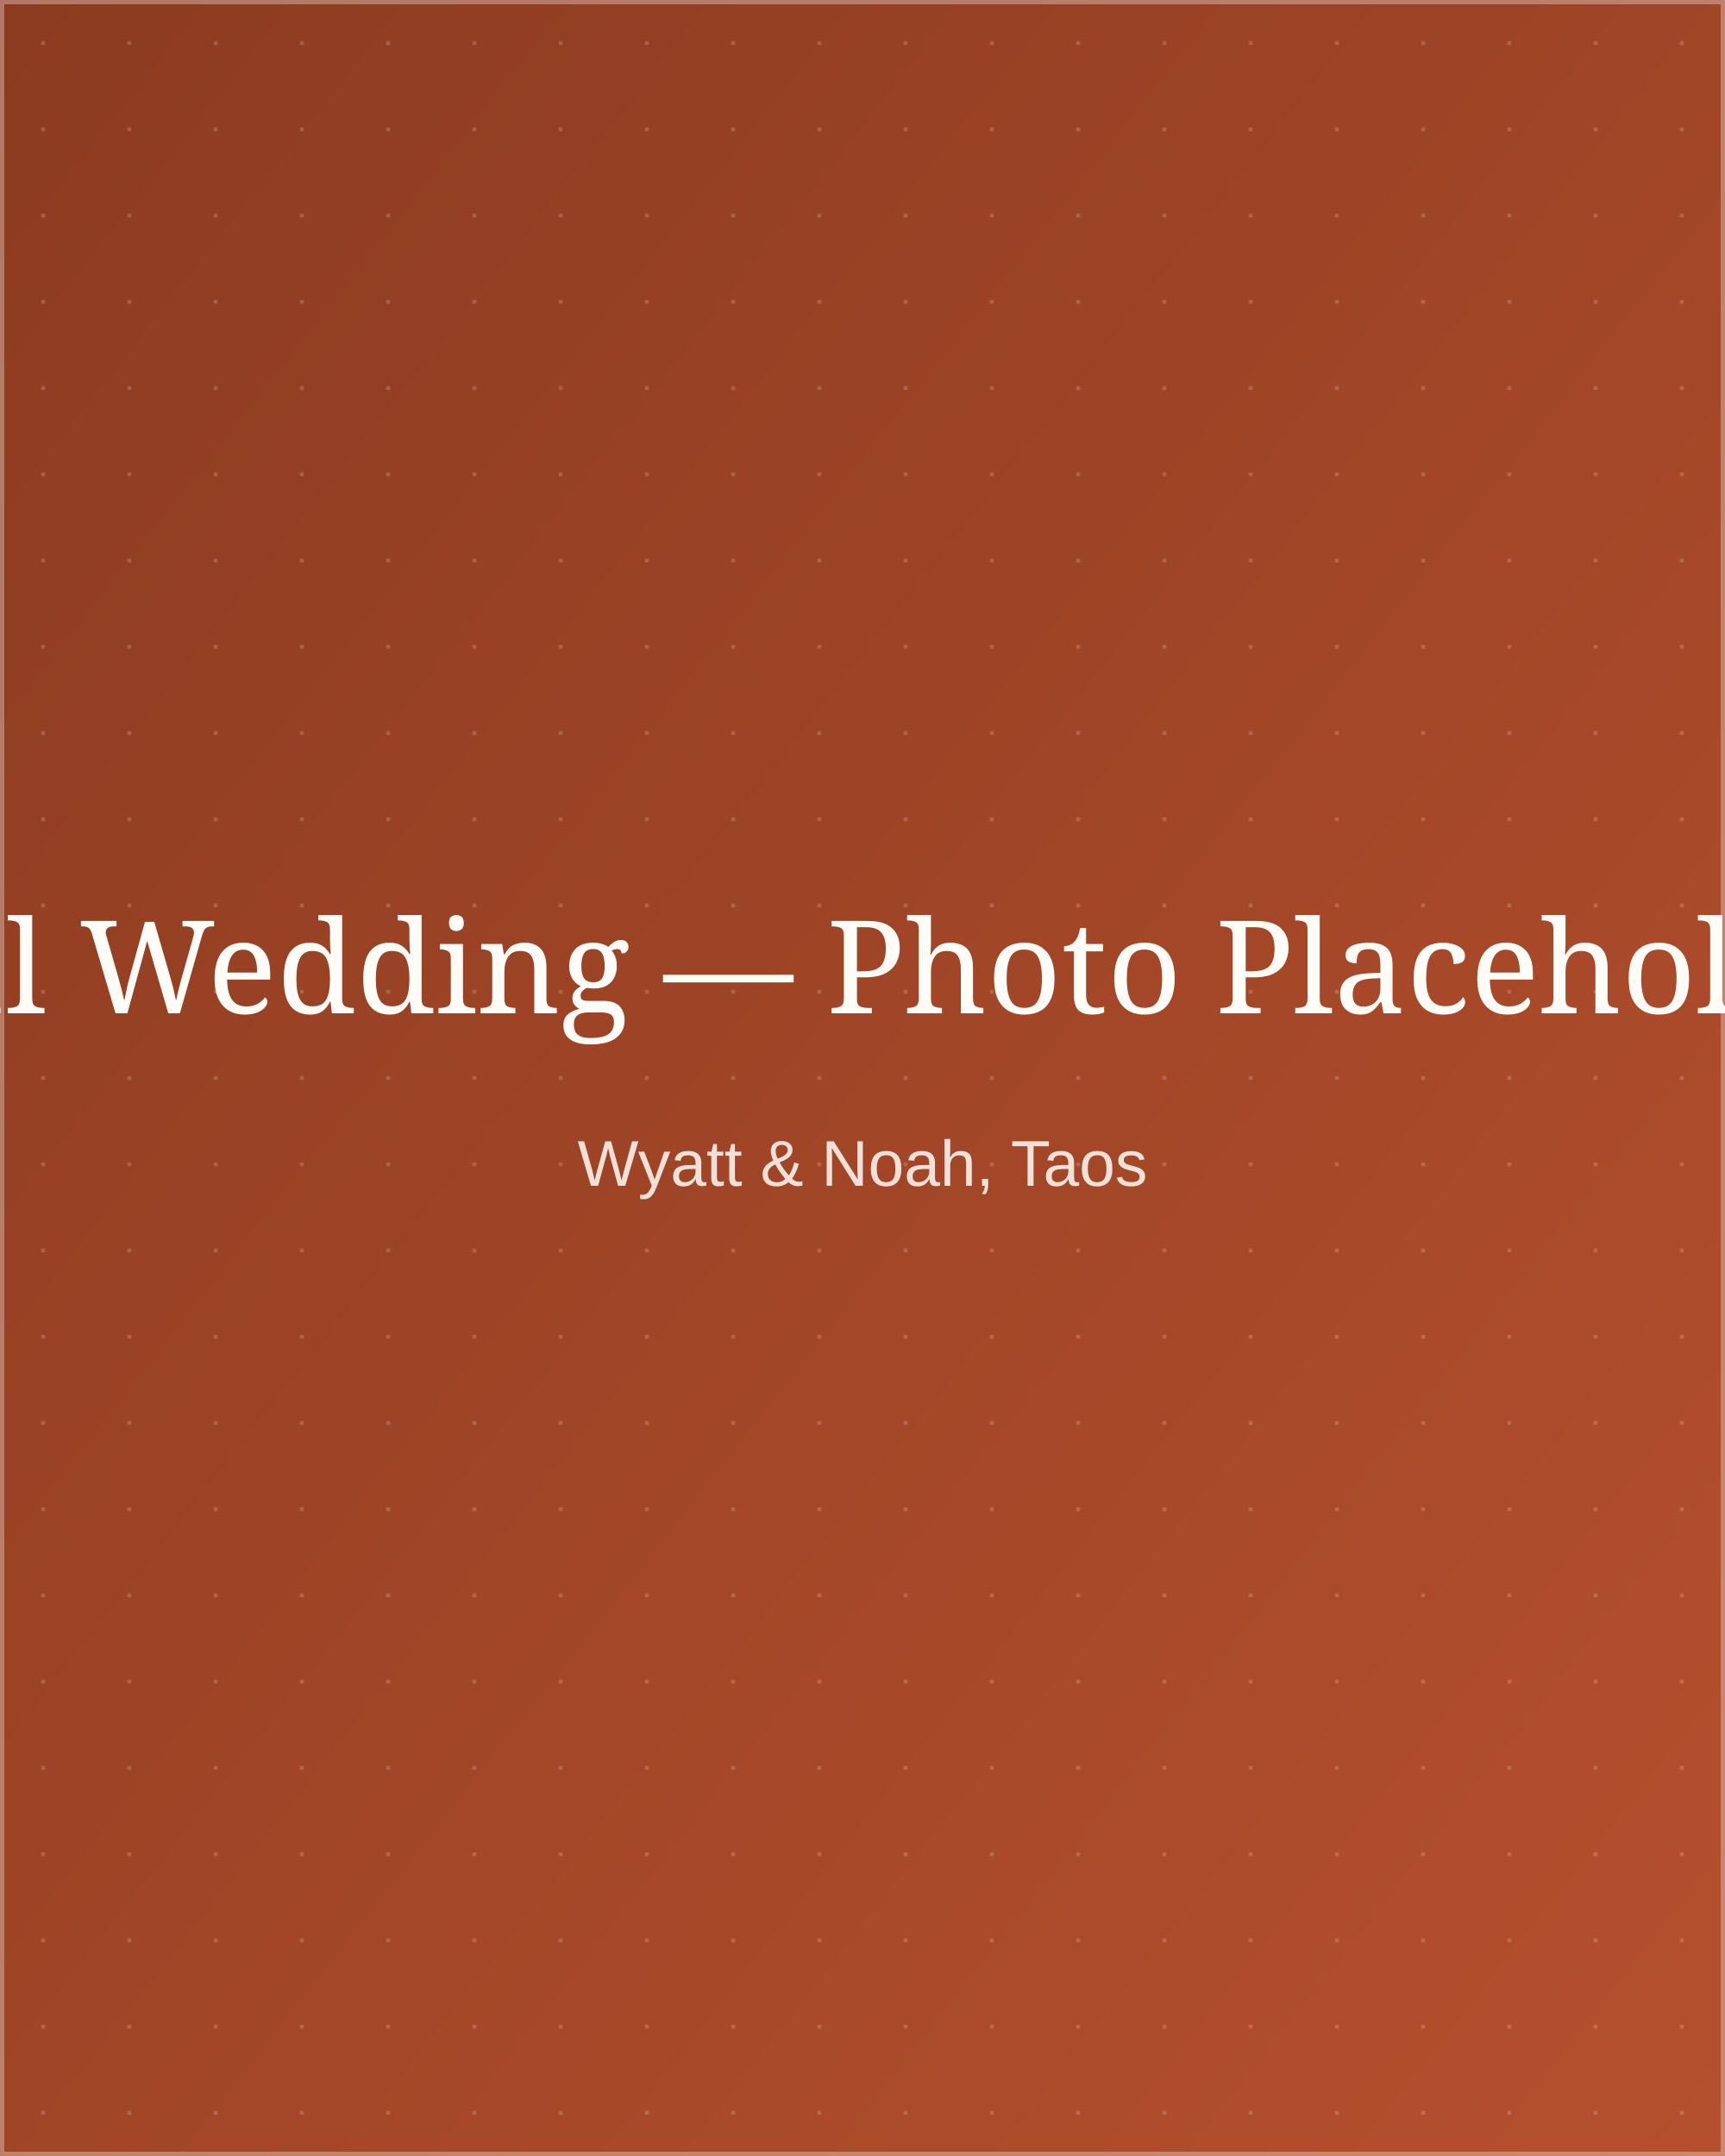
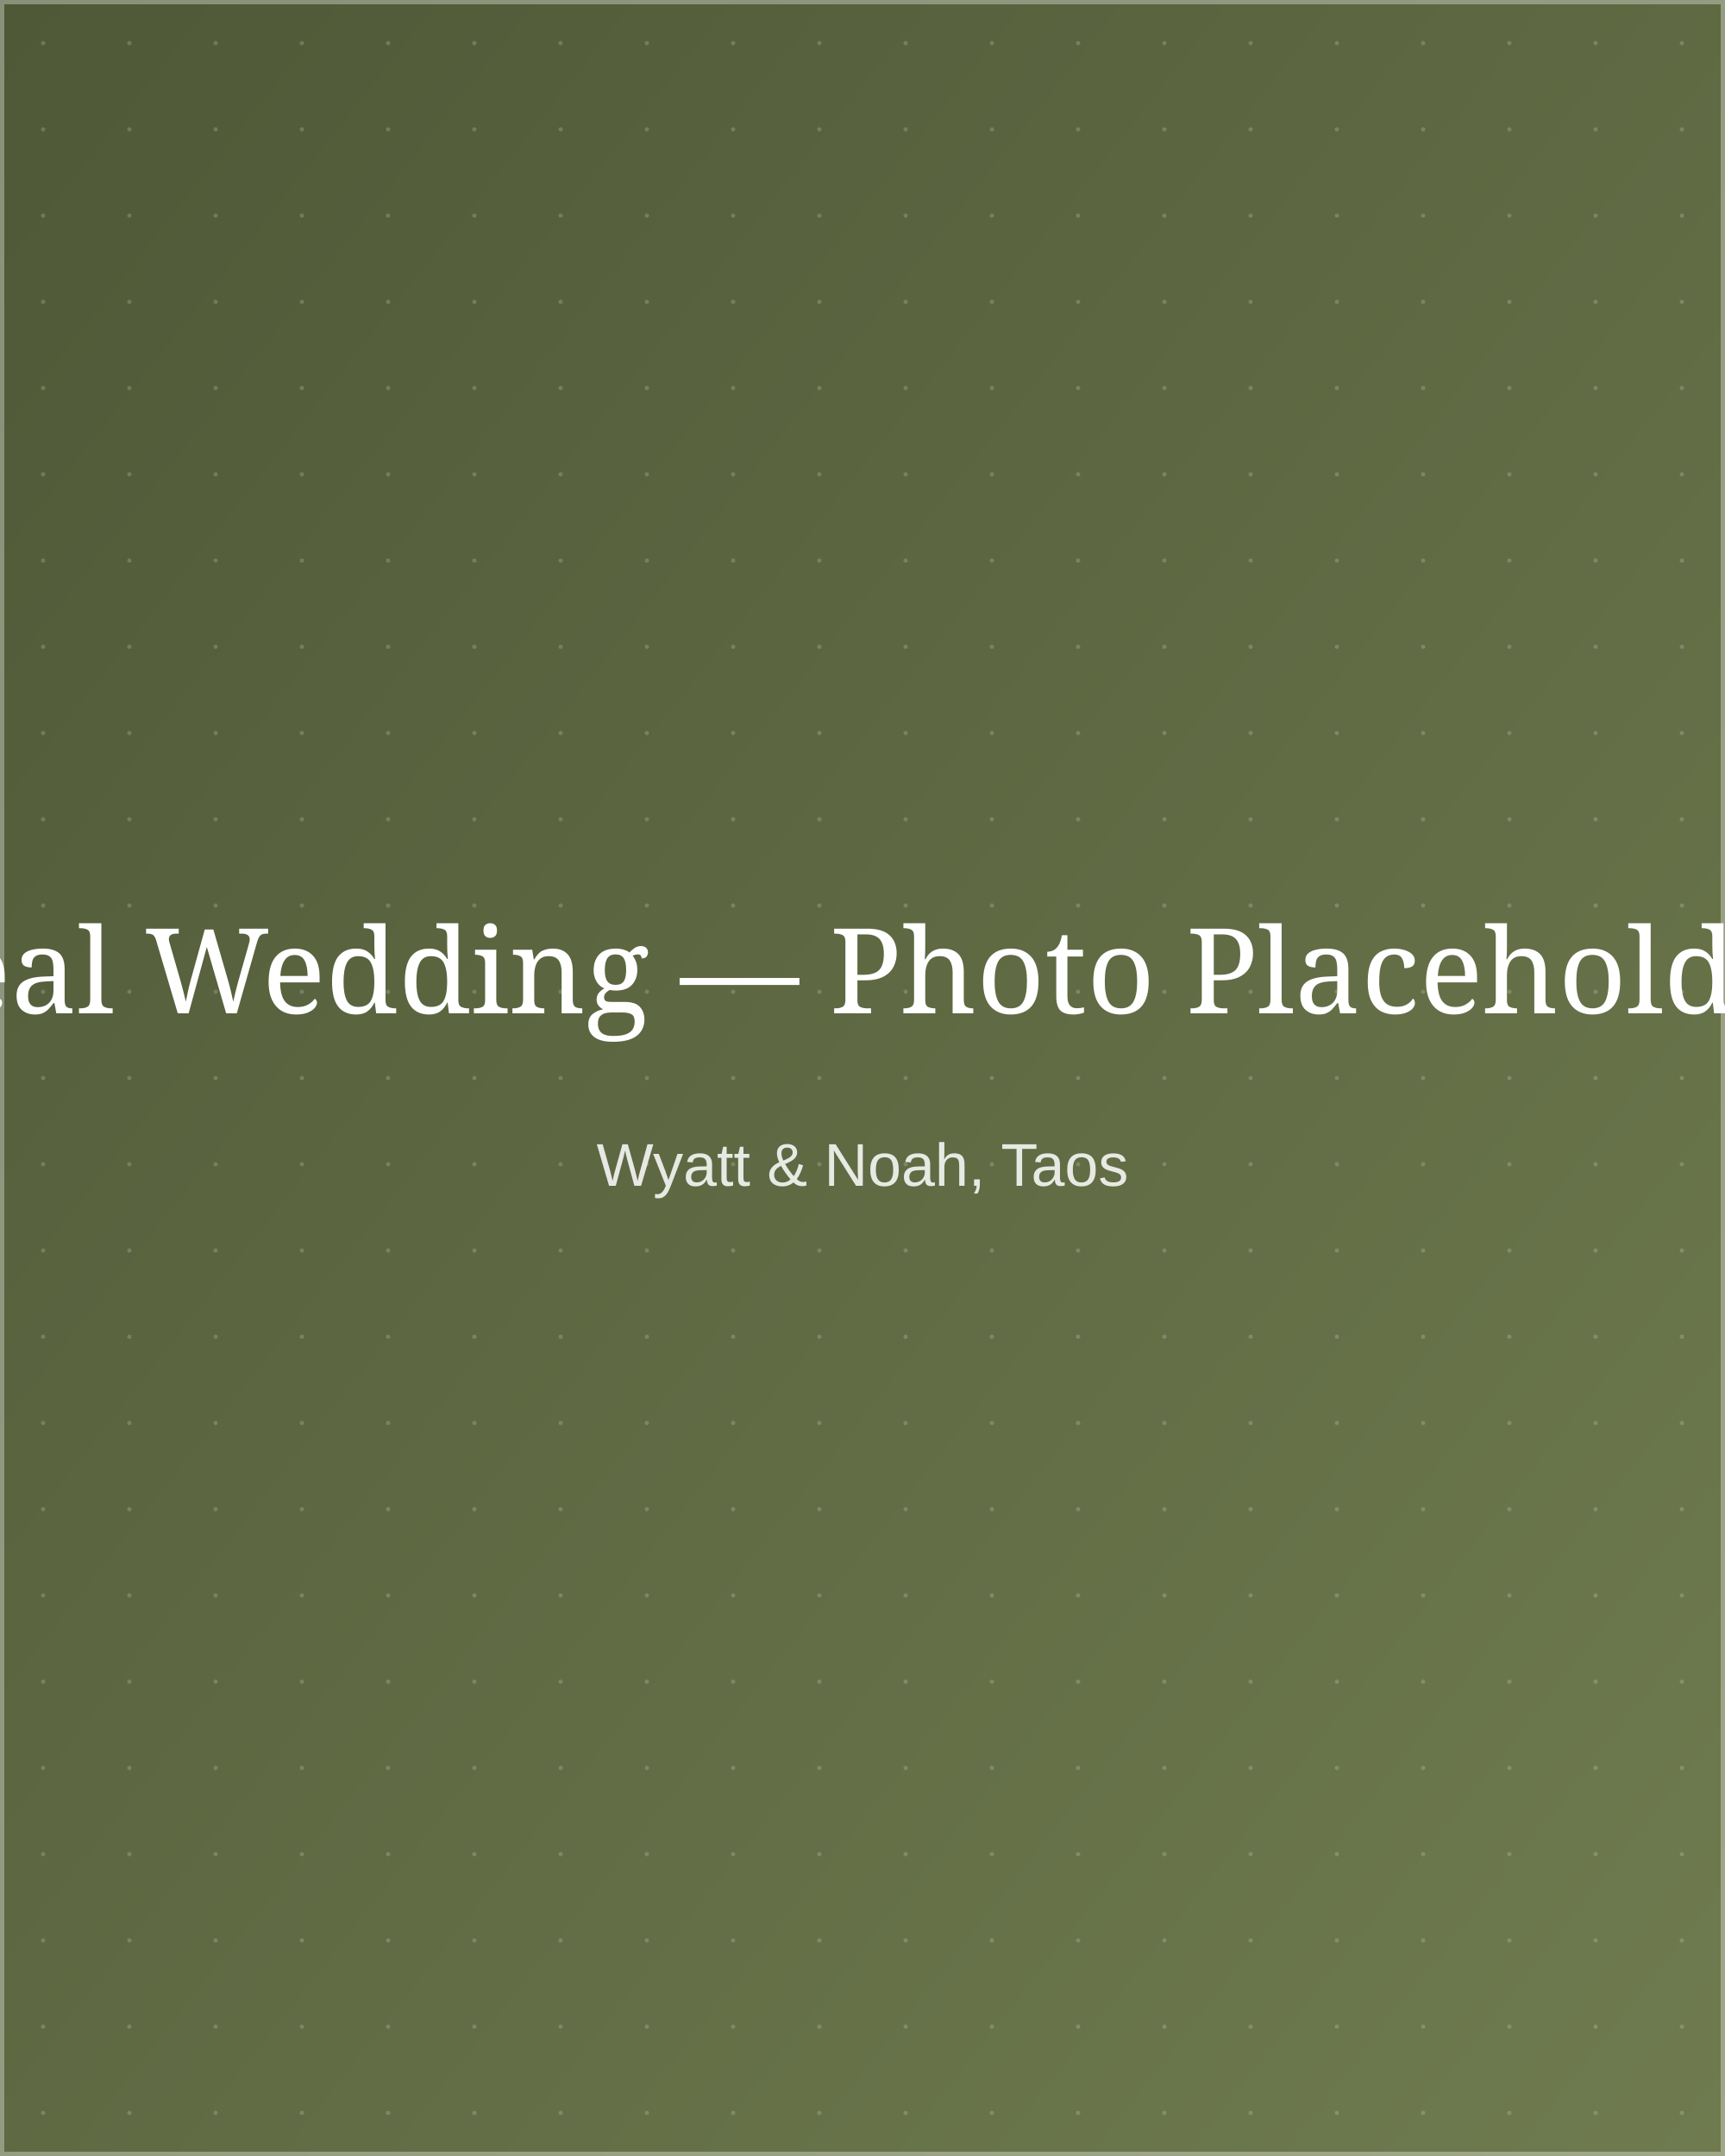
<svg xmlns="http://www.w3.org/2000/svg" width="800" height="1000" viewBox="0 0 800 1000">
  <defs>
    <linearGradient id="g" x1="0" y1="0" x2="1" y2="1">
-       <stop offset="0" stop-color="#8C3B20" />
-       <stop offset="1" stop-color="#B5502E" />
+       <stop offset="0" stop-color="#4F5837" />
+       <stop offset="1" stop-color="#6F7B4F" />
    </linearGradient>
    <pattern id="p" width="40" height="40" patternUnits="userSpaceOnUse">
      <rect width="40" height="40" fill="none" />
-       <circle cx="20" cy="20" r="1" fill="#FFFCF7" opacity="0.18" />
+       <circle cx="20" cy="20" r="1" fill="#FFFFFF" opacity="0.18" />
    </pattern>
  </defs>
  <rect width="800" height="1000" fill="url(#g)" />
  <rect width="800" height="1000" fill="url(#p)" />
-   <rect x="1" y="1" width="798" height="998" fill="none" stroke="#F6EFE4" stroke-opacity="0.35" stroke-width="2" />
-   <text x="50%" y="47%" text-anchor="middle" font-family="Georgia, serif" font-size="60" fill="#FFFCF7">Real Wedding — Photo Placeholder</text>
-   <text x="50%" y="55%" text-anchor="middle" font-family="Arial, sans-serif" font-size="30" fill="#FFFCF7" opacity="0.85">Wyatt &amp; Noah, Taos</text>
+   <rect x="1" y="1" width="798" height="998" fill="none" stroke="#FAF9F4" stroke-opacity="0.35" stroke-width="2" />
+   <text x="50%" y="47%" text-anchor="middle" font-family="Georgia, serif" font-size="55" fill="#FFFFFF">Real Wedding — Photo Placeholder</text>
+   <text x="50%" y="55%" text-anchor="middle" font-family="Arial, sans-serif" font-size="28" fill="#FFFFFF" opacity="0.85">Wyatt &amp; Noah, Taos</text>
</svg>
